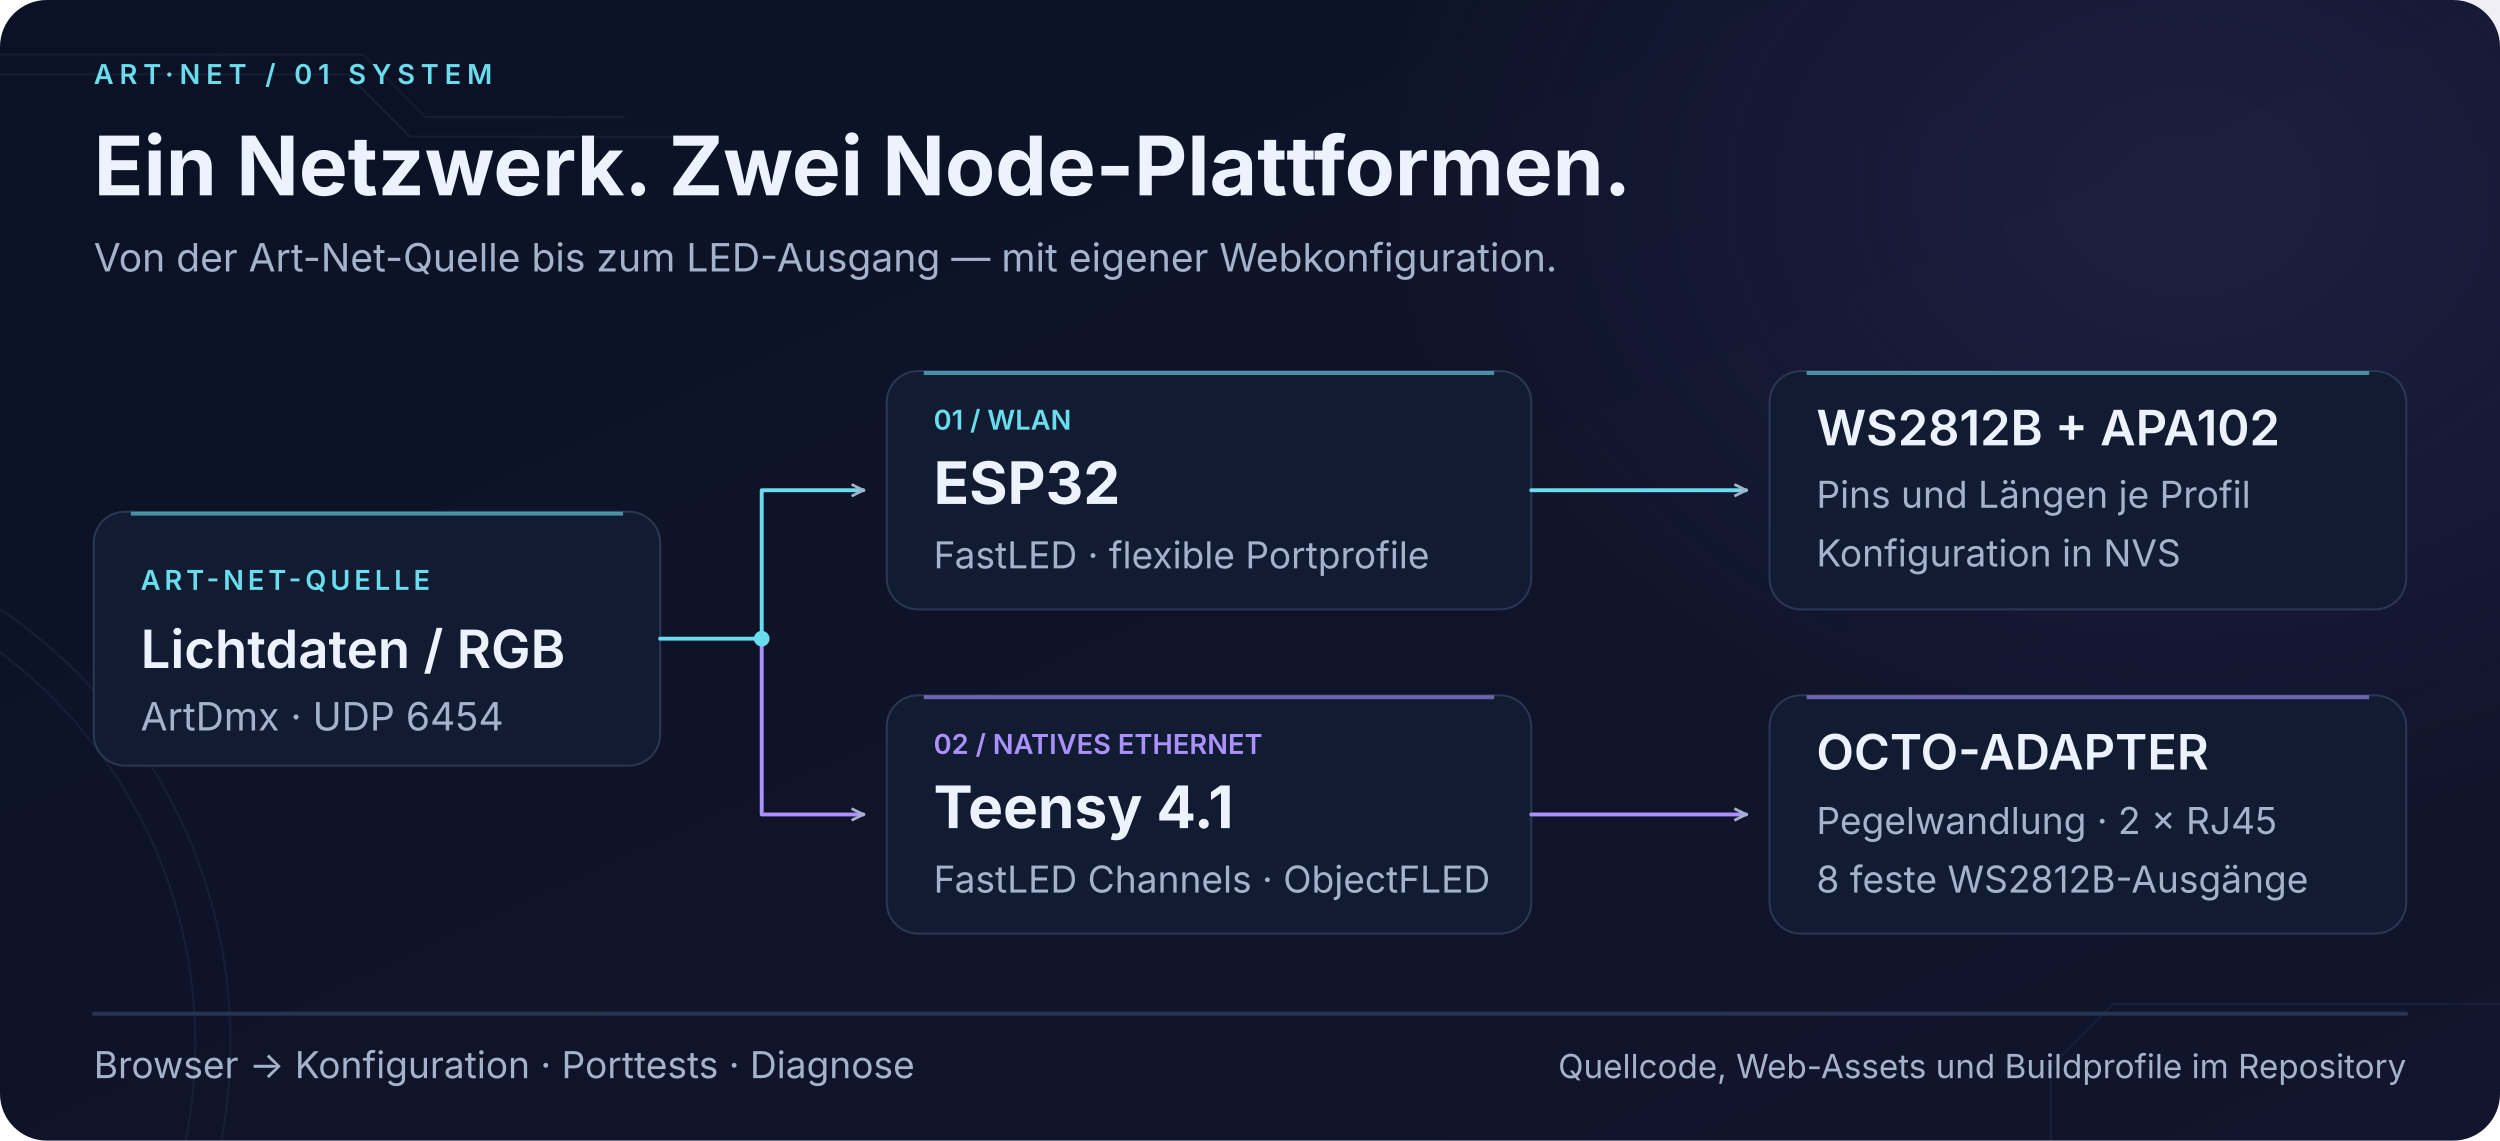
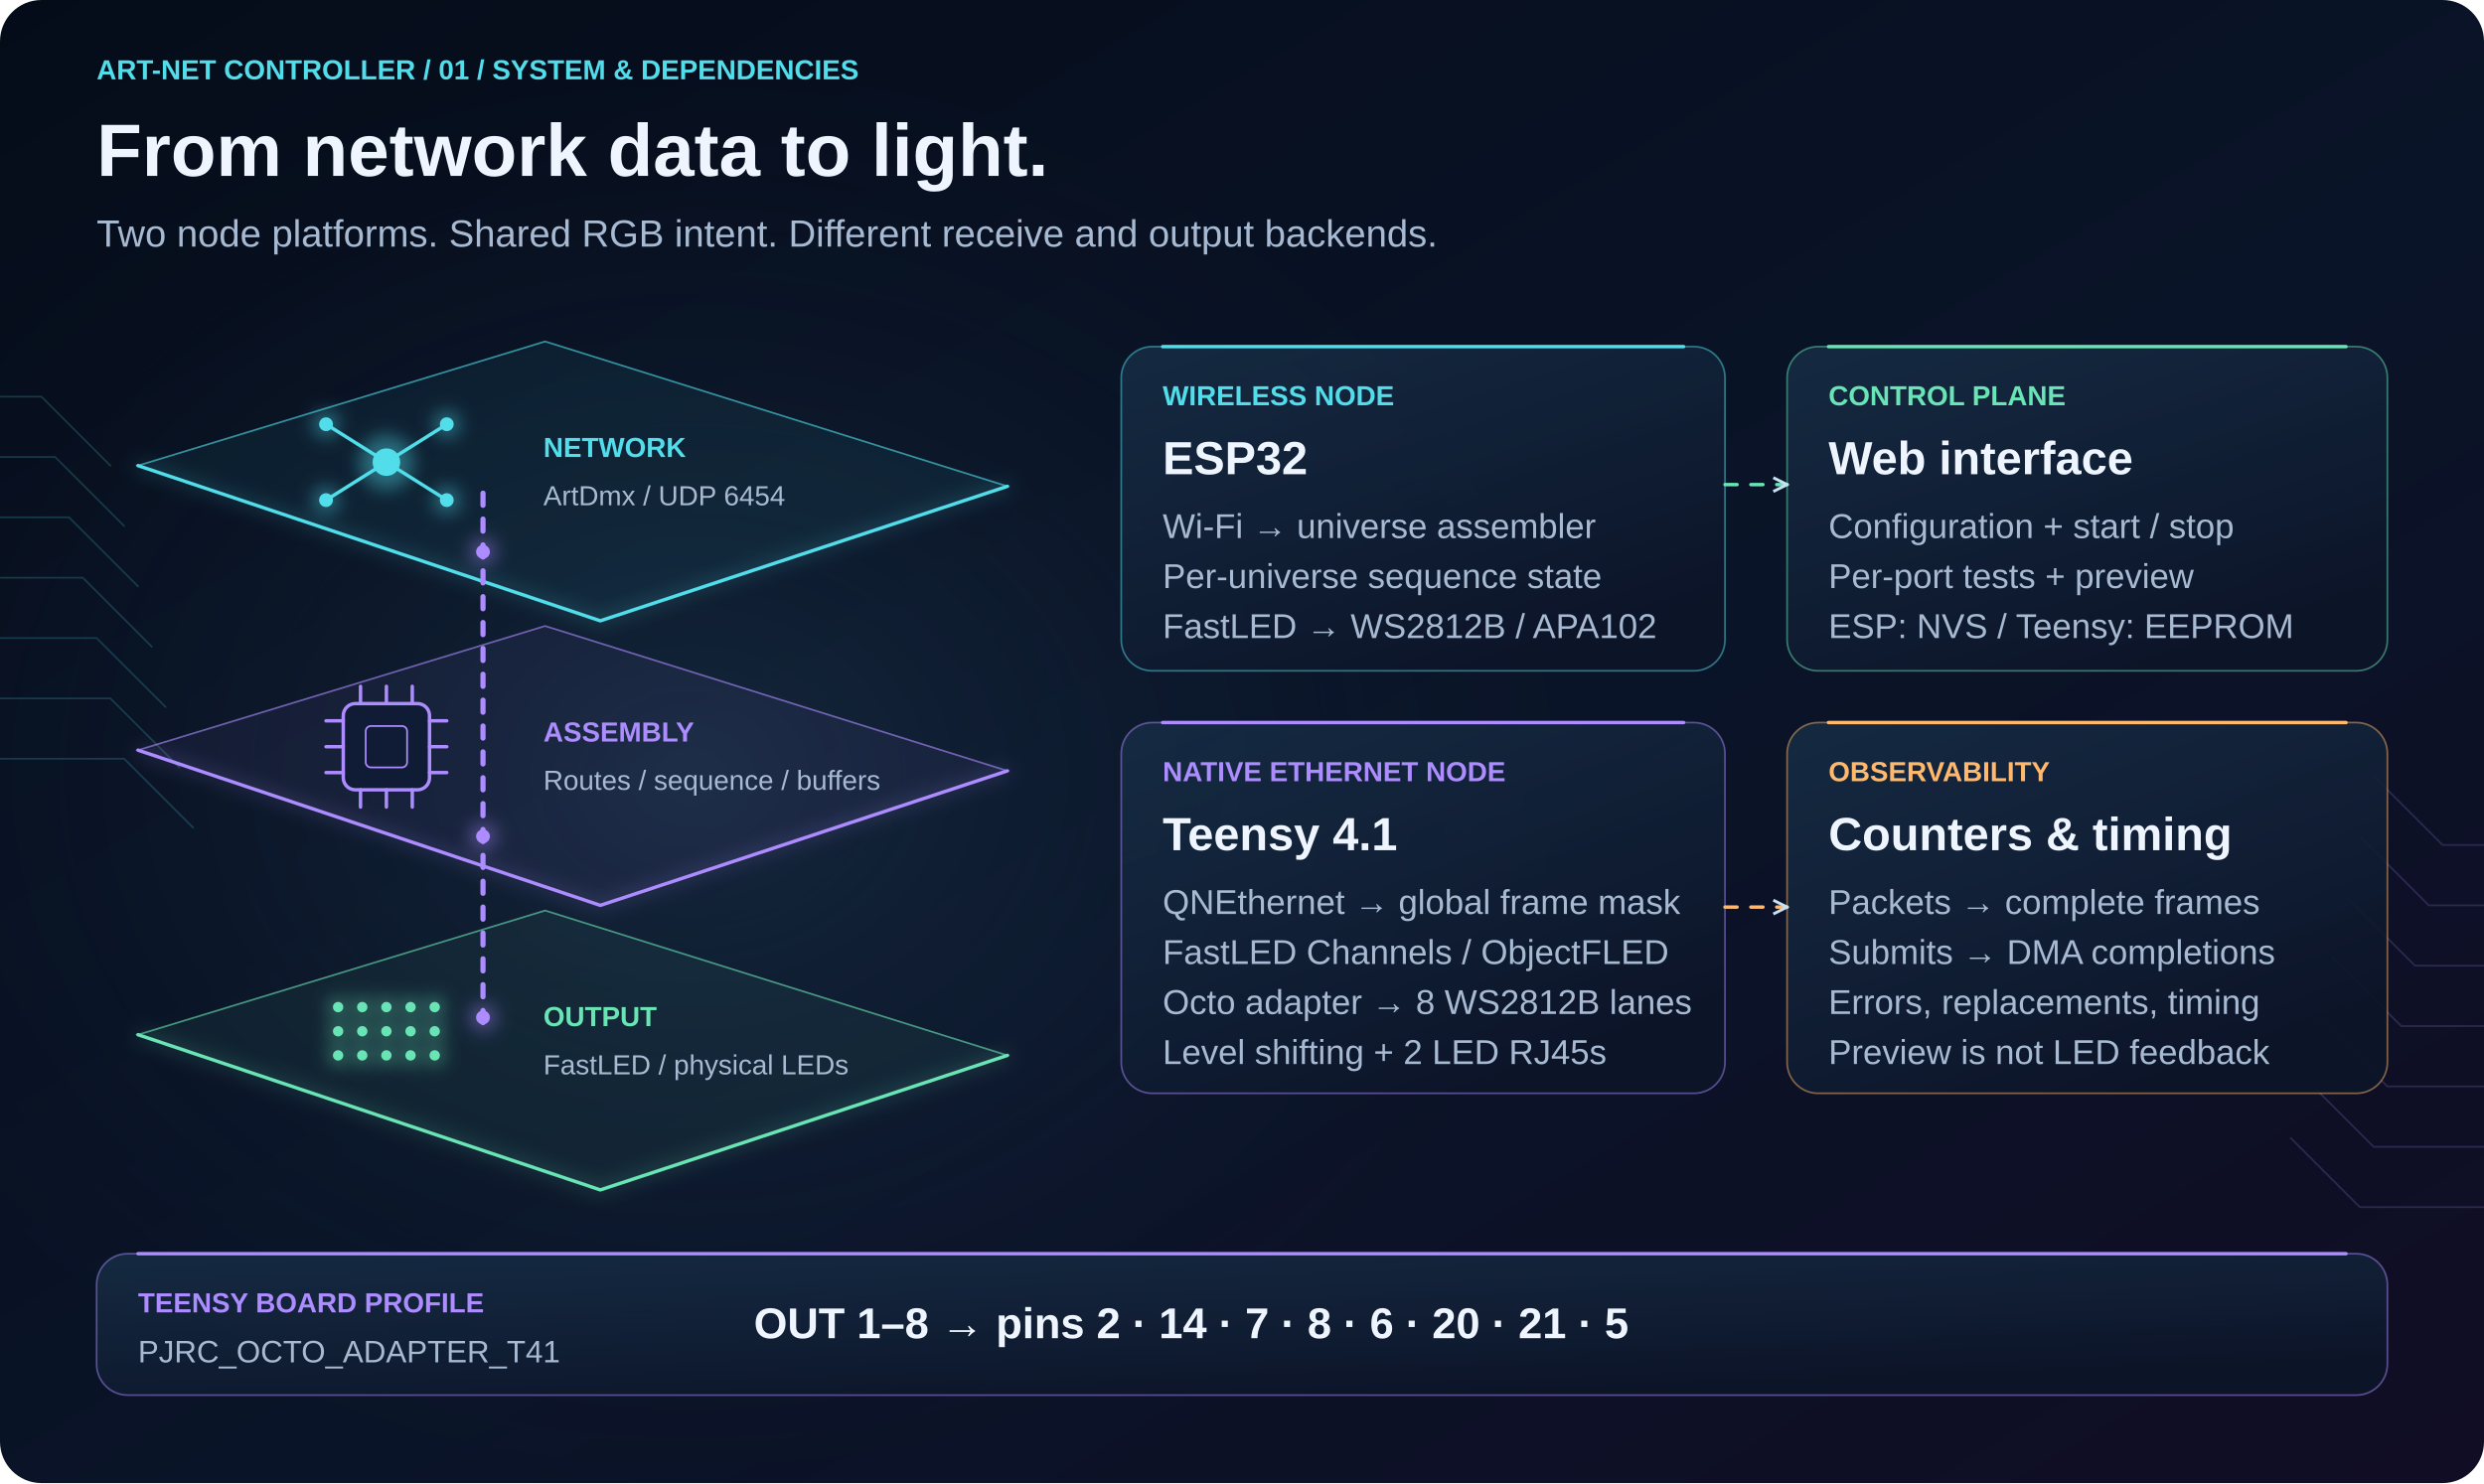
- <svg xmlns="http://www.w3.org/2000/svg" viewBox="0 0 1280 584" width="1280" height="584" role="img" aria-labelledby="title desc">
+ <svg xmlns="http://www.w3.org/2000/svg" width="1440" height="860" viewBox="0 0 1440 860" role="img" aria-labelledby="title desc">
  <defs>
    <linearGradient id="bg" x2="1" y2="1">
-       <stop stop-color="#0b1225" />
-       <stop offset="1" stop-color="#12152d" />
+       <stop stop-color="#050c19" />
+       <stop offset=".55" stop-color="#0a1428" />
+       <stop offset="1" stop-color="#100d24" />
    </linearGradient>
-     <radialGradient id="light">
-       <stop stop-color="#6053ad" stop-opacity=".18" />
-       <stop offset="1" stop-color="#6053ad" stop-opacity="0" />
+     <linearGradient id="glass" x2=".6" y2="1">
+       <stop stop-color="#172f48" stop-opacity=".78" />
+       <stop offset="1" stop-color="#0c1428" stop-opacity=".94" />
+     </linearGradient>
+     <radialGradient id="halo">
+       <stop stop-color="#305975" stop-opacity=".3" />
+       <stop offset="1" stop-color="#132139" stop-opacity="0" />
    </radialGradient>
-     <marker id="arrow" markerWidth="8" markerHeight="8" refX="7" refY="4" orient="auto" markerUnits="userSpaceOnUse">
-       <path d="M1 1 L7 4 L1 7" fill="none" stroke="#a4b3cb" stroke-width="1.4" />
+     <filter id="glow" x="-100%" y="-100%" width="300%" height="300%">
+       <feGaussianBlur stdDeviation="5" />
+     </filter>
+     <marker id="arrow" markerWidth="10" markerHeight="10" refX="9" refY="5" orient="auto" markerUnits="userSpaceOnUse">
+       <path d="M1 1 L9 5 L1 9" fill="none" stroke="#c7e1f3" stroke-width="1.7" />
    </marker>
  </defs>
-   <rect width="1280" height="584" rx="24" fill="url(#bg)" />
-   <ellipse cx="1120" cy="100" rx="420" ry="320" fill="url(#light)" />
-   <g fill="none" stroke="#738bcb" opacity=".09">
-     <path d="M0 28 H186 L218 60 H320" />
-     <path d="M0 38 H178 L210 70 H346" />
-     <path d="M1050 584 V546 L1082 514 H1280" />
-     <circle cx="-150" cy="534" r="250" />
-     <circle cx="-150" cy="534" r="268" />
+   <rect width="1440" height="860" rx="24" fill="url(#bg)" />
+   <ellipse cx="400" cy="450" rx="530" ry="420" fill="url(#halo)" />
+   <g opacity=".2">
+     <path d="M0 230 H24 L64 270" fill="none" stroke="#51ddea" stroke-width="1" stroke-linecap="round" stroke-linejoin="round" />
+     <path d="M1440 490 H1416 L1376 450" fill="none" stroke="#ac8cff" stroke-width="1" stroke-linecap="round" stroke-linejoin="round" />
+     <path d="M0 265 H32 L72 305" fill="none" stroke="#51ddea" stroke-width="1" stroke-linecap="round" stroke-linejoin="round" />
+     <path d="M1440 525 H1408 L1368 485" fill="none" stroke="#ac8cff" stroke-width="1" stroke-linecap="round" stroke-linejoin="round" />
+     <path d="M0 300 H40 L80 340" fill="none" stroke="#51ddea" stroke-width="1" stroke-linecap="round" stroke-linejoin="round" />
+     <path d="M1440 560 H1400 L1360 520" fill="none" stroke="#ac8cff" stroke-width="1" stroke-linecap="round" stroke-linejoin="round" />
+     <path d="M0 335 H48 L88 375" fill="none" stroke="#51ddea" stroke-width="1" stroke-linecap="round" stroke-linejoin="round" />
+     <path d="M1440 595 H1392 L1352 555" fill="none" stroke="#ac8cff" stroke-width="1" stroke-linecap="round" stroke-linejoin="round" />
+     <path d="M0 370 H56 L96 410" fill="none" stroke="#51ddea" stroke-width="1" stroke-linecap="round" stroke-linejoin="round" />
+     <path d="M1440 630 H1384 L1344 590" fill="none" stroke="#ac8cff" stroke-width="1" stroke-linecap="round" stroke-linejoin="round" />
+     <path d="M0 405 H64 L104 445" fill="none" stroke="#51ddea" stroke-width="1" stroke-linecap="round" stroke-linejoin="round" />
+     <path d="M1440 665 H1376 L1336 625" fill="none" stroke="#ac8cff" stroke-width="1" stroke-linecap="round" stroke-linejoin="round" />
+     <path d="M0 440 H72 L112 480" fill="none" stroke="#51ddea" stroke-width="1" stroke-linecap="round" stroke-linejoin="round" />
+     <path d="M1440 700 H1368 L1328 660" fill="none" stroke="#ac8cff" stroke-width="1" stroke-linecap="round" stroke-linejoin="round" />
  </g>
-   <g font-family="Segoe UI,Inter,Arial,sans-serif">
-     <text x="48" y="43" font-size="14" fill="#69dded" font-weight="600" letter-spacing="3">ART·NET   /   01  SYSTEM</text>
-     <text x="48" y="100" font-size="42" fill="#edf2ff" font-weight="650">Ein Netzwerk. Zwei Node-Plattformen.</text>
-     <text x="48" y="139" font-size="20" fill="#a4b3cb" font-weight="400">Von der Art-Net-Quelle bis zum LED-Ausgang — mit eigener Webkonfiguration.</text>
-     <rect x="48" y="262" width="290" height="130" rx="16" fill="#111c32" stroke="#2a3855" />
-     <path d="M67 263 H319" stroke="#69dded" stroke-opacity=".6" stroke-width="2" />
-     <text x="72" y="302" font-size="14" fill="#69dded" font-weight="600" letter-spacing="2">ART-NET-QUELLE</text>
-     <text x="72" y="342" font-size="27" fill="#edf2ff" font-weight="600">Lichtdaten / RGB</text>
-     <text x="72" y="374" font-size="20" fill="#a4b3cb" font-weight="400">ArtDmx · UDP 6454</text>
-     <path d="M338 327 H390 V251 H442" fill="none" stroke="#69dded" stroke-width="2" stroke-linecap="round" stroke-linejoin="round" marker-end="url(#arrow)" />
-     <path d="M390 327 V417 H442" fill="none" stroke="#aa91ff" stroke-width="2" stroke-linecap="round" stroke-linejoin="round" marker-end="url(#arrow)" />
-     <circle cx="390" cy="327" r="4" fill="#69dded" />
-     <rect x="454" y="190" width="330" height="122" rx="16" fill="#111c32" stroke="#2a3855" />
-     <path d="M473 191 H765" stroke="#69dded" stroke-opacity=".6" stroke-width="2" />
-     <text x="478" y="220" font-size="14" fill="#69dded" font-weight="600">01 / WLAN</text>
-     <text x="478" y="258" font-size="30" fill="#edf2ff" font-weight="650">ESP32</text>
-     <text x="478" y="291" font-size="19" fill="#a4b3cb" font-weight="400">FastLED · flexible Portprofile</text>
-     <rect x="454" y="356" width="330" height="122" rx="16" fill="#111c32" stroke="#2a3855" />
-     <path d="M473 357 H765" stroke="#aa91ff" stroke-opacity=".6" stroke-width="2" />
-     <text x="478" y="386" font-size="14" fill="#aa91ff" font-weight="600">02 / NATIVES ETHERNET</text>
-     <text x="478" y="424" font-size="30" fill="#edf2ff" font-weight="650">Teensy 4.1</text>
-     <text x="478" y="457" font-size="19" fill="#a4b3cb" font-weight="400">FastLED Channels · ObjectFLED</text>
-     <path d="M784 251 H894" fill="none" stroke="#69dded" stroke-width="2" stroke-linecap="round" stroke-linejoin="round" marker-end="url(#arrow)" />
-     <path d="M784 417 H894" fill="none" stroke="#aa91ff" stroke-width="2" stroke-linecap="round" stroke-linejoin="round" marker-end="url(#arrow)" />
-     <rect x="906" y="190" width="326" height="122" rx="16" fill="#111c32" stroke="#2a3855" />
-     <path d="M925 191 H1213" stroke="#69dded" stroke-opacity=".6" stroke-width="2" />
-     <text x="930" y="228" font-size="25" fill="#edf2ff" font-weight="600">WS2812B + APA102</text>
-     <text x="930" y="260" font-size="19" fill="#a4b3cb" font-weight="400">Pins und Längen je Profil</text>
-     <text x="930" y="290" font-size="19" fill="#a4b3cb" font-weight="400">Konfiguration in NVS</text>
-     <rect x="906" y="356" width="326" height="122" rx="16" fill="#111c32" stroke="#2a3855" />
-     <path d="M925 357 H1213" stroke="#aa91ff" stroke-opacity=".6" stroke-width="2" />
-     <text x="930" y="394" font-size="25" fill="#edf2ff" font-weight="600">OCTO-ADAPTER</text>
-     <text x="930" y="427" font-size="19" fill="#a4b3cb" font-weight="400">Pegelwandlung · 2 × RJ45</text>
-     <text x="930" y="457" font-size="19" fill="#a4b3cb" font-weight="400">8 feste WS2812B-Ausgänge</text>
-     <path d="M48 519 H1232" fill="none" stroke="#293451" stroke-width="2" stroke-linecap="round" stroke-linejoin="round" />
-     <text x="48" y="552" font-size="19" fill="#a4b3cb" font-weight="400">Browser → Konfiguration · Porttests · Diagnose</text>
-     <text x="1232" y="552" font-size="17" fill="#a4b3cb" font-weight="400" text-anchor="end">Quellcode, Web-Assets und Buildprofile im Repository</text>
+   <g font-family="Segoe UI,Arial,sans-serif">
+     <text x="56" y="46" font-size="16" fill="#51ddea" font-weight="650" text-anchor="start">ART-NET CONTROLLER   /   01 / SYSTEM &amp; DEPENDENCIES</text>
+     <text x="56" y="102" font-size="43" fill="#eef5ff" font-weight="650" text-anchor="start">From network data to light.</text>
+     <text x="56" y="143" font-size="22" fill="#a7bad2" font-weight="400" text-anchor="start">Two node platforms. Shared RGB intent. Different receive and output backends.</text>
+     <polygon points="80,270 316,198 584,282 348,360" fill="#51ddea" fill-opacity=".06" stroke="#51ddea" stroke-opacity=".6" />
+     <path d="M80 270 L348 360 L584 282" fill="none" stroke="#51ddea" stroke-width="2" stroke-linecap="round" stroke-linejoin="round" opacity=".5" filter="url(#glow)" />
+     <path d="M80 270 L348 360 L584 282" fill="none" stroke="#51ddea" stroke-width="2" stroke-linecap="round" stroke-linejoin="round" />
+     <path d="M224 268 L189 246" fill="none" stroke="#51ddea" stroke-width="2" stroke-linecap="round" stroke-linejoin="round" />
+     <circle cx="189" cy="246" r="8" fill="#51ddea" opacity=".4" filter="url(#glow)" />
+     <circle cx="189" cy="246" r="4" fill="#51ddea" />
+     <path d="M224 268 L259 246" fill="none" stroke="#51ddea" stroke-width="2" stroke-linecap="round" stroke-linejoin="round" />
+     <circle cx="259" cy="246" r="8" fill="#51ddea" opacity=".4" filter="url(#glow)" />
+     <circle cx="259" cy="246" r="4" fill="#51ddea" />
+     <path d="M224 268 L189 290" fill="none" stroke="#51ddea" stroke-width="2" stroke-linecap="round" stroke-linejoin="round" />
+     <circle cx="189" cy="290" r="8" fill="#51ddea" opacity=".4" filter="url(#glow)" />
+     <circle cx="189" cy="290" r="4" fill="#51ddea" />
+     <path d="M224 268 L259 290" fill="none" stroke="#51ddea" stroke-width="2" stroke-linecap="round" stroke-linejoin="round" />
+     <circle cx="259" cy="290" r="8" fill="#51ddea" opacity=".4" filter="url(#glow)" />
+     <circle cx="259" cy="290" r="4" fill="#51ddea" />
+     <circle cx="224" cy="268" r="16" fill="#51ddea" opacity=".4" filter="url(#glow)" />
+     <circle cx="224" cy="268" r="8" fill="#51ddea" />
+     <text x="315" y="265" font-size="16" fill="#51ddea" font-weight="650" text-anchor="start">NETWORK</text>
+     <text x="315" y="293" font-size="16" fill="#a7bad2" font-weight="400" text-anchor="start">ArtDmx / UDP 6454</text>
+     <polygon points="80,435 316,363 584,447 348,525" fill="#ac8cff" fill-opacity=".06" stroke="#ac8cff" stroke-opacity=".6" />
+     <path d="M80 435 L348 525 L584 447" fill="none" stroke="#ac8cff" stroke-width="2" stroke-linecap="round" stroke-linejoin="round" opacity=".5" filter="url(#glow)" />
+     <path d="M80 435 L348 525 L584 447" fill="none" stroke="#ac8cff" stroke-width="2" stroke-linecap="round" stroke-linejoin="round" />
+     <rect x="199" y="408" width="50" height="50" rx="7" fill="#101c35" stroke="#ac8cff" stroke-width="2" />
+     <path d="M209 398 v10 M209 458 v10 M189 418 h10 M249 418 h10" fill="none" stroke="#ac8cff" stroke-width="2" stroke-linecap="round" stroke-linejoin="round" />
+     <path d="M224 398 v10 M224 458 v10 M189 433 h10 M249 433 h10" fill="none" stroke="#ac8cff" stroke-width="2" stroke-linecap="round" stroke-linejoin="round" />
+     <path d="M239 398 v10 M239 458 v10 M189 448 h10 M249 448 h10" fill="none" stroke="#ac8cff" stroke-width="2" stroke-linecap="round" stroke-linejoin="round" />
+     <rect x="212" y="421" width="24" height="24" rx="3" fill="none" stroke="#ac8cff" />
+     <text x="315" y="430" font-size="16" fill="#ac8cff" font-weight="650" text-anchor="start">ASSEMBLY</text>
+     <text x="315" y="458" font-size="16" fill="#a7bad2" font-weight="400" text-anchor="start">Routes / sequence / buffers</text>
+     <polygon points="80,600 316,528 584,612 348,690" fill="#69e4b5" fill-opacity=".06" stroke="#69e4b5" stroke-opacity=".6" />
+     <path d="M80 600 L348 690 L584 612" fill="none" stroke="#69e4b5" stroke-width="2" stroke-linecap="round" stroke-linejoin="round" opacity=".5" filter="url(#glow)" />
+     <path d="M80 600 L348 690 L584 612" fill="none" stroke="#69e4b5" stroke-width="2" stroke-linecap="round" stroke-linejoin="round" />
+     <circle cx="196" cy="584" r="6" fill="#69e4b5" opacity=".4" filter="url(#glow)" />
+     <circle cx="196" cy="584" r="3" fill="#69e4b5" />
+     <circle cx="210" cy="584" r="6" fill="#69e4b5" opacity=".4" filter="url(#glow)" />
+     <circle cx="210" cy="584" r="3" fill="#69e4b5" />
+     <circle cx="224" cy="584" r="6" fill="#69e4b5" opacity=".4" filter="url(#glow)" />
+     <circle cx="224" cy="584" r="3" fill="#69e4b5" />
+     <circle cx="238" cy="584" r="6" fill="#69e4b5" opacity=".4" filter="url(#glow)" />
+     <circle cx="238" cy="584" r="3" fill="#69e4b5" />
+     <circle cx="252" cy="584" r="6" fill="#69e4b5" opacity=".4" filter="url(#glow)" />
+     <circle cx="252" cy="584" r="3" fill="#69e4b5" />
+     <circle cx="196" cy="598" r="6" fill="#69e4b5" opacity=".4" filter="url(#glow)" />
+     <circle cx="196" cy="598" r="3" fill="#69e4b5" />
+     <circle cx="210" cy="598" r="6" fill="#69e4b5" opacity=".4" filter="url(#glow)" />
+     <circle cx="210" cy="598" r="3" fill="#69e4b5" />
+     <circle cx="224" cy="598" r="6" fill="#69e4b5" opacity=".4" filter="url(#glow)" />
+     <circle cx="224" cy="598" r="3" fill="#69e4b5" />
+     <circle cx="238" cy="598" r="6" fill="#69e4b5" opacity=".4" filter="url(#glow)" />
+     <circle cx="238" cy="598" r="3" fill="#69e4b5" />
+     <circle cx="252" cy="598" r="6" fill="#69e4b5" opacity=".4" filter="url(#glow)" />
+     <circle cx="252" cy="598" r="3" fill="#69e4b5" />
+     <circle cx="196" cy="612" r="6" fill="#69e4b5" opacity=".4" filter="url(#glow)" />
+     <circle cx="196" cy="612" r="3" fill="#69e4b5" />
+     <circle cx="210" cy="612" r="6" fill="#69e4b5" opacity=".4" filter="url(#glow)" />
+     <circle cx="210" cy="612" r="3" fill="#69e4b5" />
+     <circle cx="224" cy="612" r="6" fill="#69e4b5" opacity=".4" filter="url(#glow)" />
+     <circle cx="224" cy="612" r="3" fill="#69e4b5" />
+     <circle cx="238" cy="612" r="6" fill="#69e4b5" opacity=".4" filter="url(#glow)" />
+     <circle cx="238" cy="612" r="3" fill="#69e4b5" />
+     <circle cx="252" cy="612" r="6" fill="#69e4b5" opacity=".4" filter="url(#glow)" />
+     <circle cx="252" cy="612" r="3" fill="#69e4b5" />
+     <text x="315" y="595" font-size="16" fill="#69e4b5" font-weight="650" text-anchor="start">OUTPUT</text>
+     <text x="315" y="623" font-size="16" fill="#a7bad2" font-weight="400" text-anchor="start">FastLED / physical LEDs</text>
+     <path d="M280 286 V598" fill="none" stroke="#ac8cff" stroke-width="3" stroke-linecap="round" stroke-linejoin="round" opacity=".5" filter="url(#glow)" />
+     <path d="M280 286 V598" fill="none" stroke="#ac8cff" stroke-width="3" stroke-linecap="round" stroke-linejoin="round" stroke-dasharray="7 8" />
+     <circle cx="280" cy="320" r="8" fill="#ac8cff" opacity=".4" filter="url(#glow)" />
+     <circle cx="280" cy="320" r="4" fill="#ac8cff" />
+     <circle cx="280" cy="485" r="8" fill="#ac8cff" opacity=".4" filter="url(#glow)" />
+     <circle cx="280" cy="485" r="4" fill="#ac8cff" />
+     <circle cx="280" cy="590" r="8" fill="#ac8cff" opacity=".4" filter="url(#glow)" />
+     <circle cx="280" cy="590" r="4" fill="#ac8cff" />
+     <rect x="650" y="201" width="350" height="188" rx="18" fill="url(#glass)" stroke="#51ddea" stroke-opacity=".48" />
+     <path d="M674 201 H976" fill="none" stroke="#51ddea" stroke-width="2" stroke-linecap="round" stroke-linejoin="round" opacity=".5" filter="url(#glow)" />
+     <path d="M674 201 H976" fill="none" stroke="#51ddea" stroke-width="2" stroke-linecap="round" stroke-linejoin="round" />
+     <text x="674" y="235" font-size="16" fill="#51ddea" font-weight="650" text-anchor="start">WIRELESS NODE</text>
+     <text x="674" y="275" font-size="27" fill="#eef5ff" font-weight="600" text-anchor="start">ESP32</text>
+     <text x="674" y="312" font-size="20" fill="#a7bad2" font-weight="400" text-anchor="start">Wi-Fi → universe assembler</text>
+     <text x="674" y="341" font-size="20" fill="#a7bad2" font-weight="400" text-anchor="start">Per-universe sequence state</text>
+     <text x="674" y="370" font-size="20" fill="#a7bad2" font-weight="400" text-anchor="start">FastLED → WS2812B / APA102</text>
+     <rect x="650" y="419" width="350" height="215" rx="18" fill="url(#glass)" stroke="#ac8cff" stroke-opacity=".48" />
+     <path d="M674 419 H976" fill="none" stroke="#ac8cff" stroke-width="2" stroke-linecap="round" stroke-linejoin="round" opacity=".5" filter="url(#glow)" />
+     <path d="M674 419 H976" fill="none" stroke="#ac8cff" stroke-width="2" stroke-linecap="round" stroke-linejoin="round" />
+     <text x="674" y="453" font-size="16" fill="#ac8cff" font-weight="650" text-anchor="start">NATIVE ETHERNET NODE</text>
+     <text x="674" y="493" font-size="27" fill="#eef5ff" font-weight="600" text-anchor="start">Teensy 4.1</text>
+     <text x="674" y="530" font-size="20" fill="#a7bad2" font-weight="400" text-anchor="start">QNEthernet → global frame mask</text>
+     <text x="674" y="559" font-size="20" fill="#a7bad2" font-weight="400" text-anchor="start">FastLED Channels / ObjectFLED</text>
+     <text x="674" y="588" font-size="20" fill="#a7bad2" font-weight="400" text-anchor="start">Octo adapter → 8 WS2812B lanes</text>
+     <text x="674" y="617" font-size="20" fill="#a7bad2" font-weight="400" text-anchor="start">Level shifting + 2 LED RJ45s</text>
+     <rect x="1036" y="201" width="348" height="188" rx="18" fill="url(#glass)" stroke="#69e4b5" stroke-opacity=".48" />
+     <path d="M1060 201 H1360" fill="none" stroke="#69e4b5" stroke-width="2" stroke-linecap="round" stroke-linejoin="round" opacity=".5" filter="url(#glow)" />
+     <path d="M1060 201 H1360" fill="none" stroke="#69e4b5" stroke-width="2" stroke-linecap="round" stroke-linejoin="round" />
+     <text x="1060" y="235" font-size="16" fill="#69e4b5" font-weight="650" text-anchor="start">CONTROL PLANE</text>
+     <text x="1060" y="275" font-size="27" fill="#eef5ff" font-weight="600" text-anchor="start">Web interface</text>
+     <text x="1060" y="312" font-size="20" fill="#a7bad2" font-weight="400" text-anchor="start">Configuration + start / stop</text>
+     <text x="1060" y="341" font-size="20" fill="#a7bad2" font-weight="400" text-anchor="start">Per-port tests + preview</text>
+     <text x="1060" y="370" font-size="20" fill="#a7bad2" font-weight="400" text-anchor="start">ESP: NVS / Teensy: EEPROM</text>
+     <rect x="1036" y="419" width="348" height="215" rx="18" fill="url(#glass)" stroke="#ffb86c" stroke-opacity=".48" />
+     <path d="M1060 419 H1360" fill="none" stroke="#ffb86c" stroke-width="2" stroke-linecap="round" stroke-linejoin="round" opacity=".5" filter="url(#glow)" />
+     <path d="M1060 419 H1360" fill="none" stroke="#ffb86c" stroke-width="2" stroke-linecap="round" stroke-linejoin="round" />
+     <text x="1060" y="453" font-size="16" fill="#ffb86c" font-weight="650" text-anchor="start">OBSERVABILITY</text>
+     <text x="1060" y="493" font-size="27" fill="#eef5ff" font-weight="600" text-anchor="start">Counters &amp; timing</text>
+     <text x="1060" y="530" font-size="20" fill="#a7bad2" font-weight="400" text-anchor="start">Packets → complete frames</text>
+     <text x="1060" y="559" font-size="20" fill="#a7bad2" font-weight="400" text-anchor="start">Submits → DMA completions</text>
+     <text x="1060" y="588" font-size="20" fill="#a7bad2" font-weight="400" text-anchor="start">Errors, replacements, timing</text>
+     <text x="1060" y="617" font-size="20" fill="#a7bad2" font-weight="400" text-anchor="start">Preview is not LED feedback</text>
+     <path d="M1000 281 H1036" fill="none" stroke="#69e4b5" stroke-width="2" stroke-linecap="round" stroke-linejoin="round" opacity=".5" filter="url(#glow)" />
+     <path d="M1000 281 H1036" fill="none" stroke="#69e4b5" stroke-width="2" stroke-linecap="round" stroke-linejoin="round" stroke-dasharray="7 8" marker-end="url(#arrow)" />
+     <path d="M1000 526 H1036" fill="none" stroke="#ffb86c" stroke-width="2" stroke-linecap="round" stroke-linejoin="round" opacity=".5" filter="url(#glow)" />
+     <path d="M1000 526 H1036" fill="none" stroke="#ffb86c" stroke-width="2" stroke-linecap="round" stroke-linejoin="round" stroke-dasharray="7 8" marker-end="url(#arrow)" />
+     <rect x="56" y="727" width="1328" height="82" rx="18" fill="url(#glass)" stroke="#ac8cff" stroke-opacity=".48" />
+     <path d="M80 727 H1360" fill="none" stroke="#ac8cff" stroke-width="2" stroke-linecap="round" stroke-linejoin="round" opacity=".5" filter="url(#glow)" />
+     <path d="M80 727 H1360" fill="none" stroke="#ac8cff" stroke-width="2" stroke-linecap="round" stroke-linejoin="round" />
+     <text x="80" y="761" font-size="16" fill="#ac8cff" font-weight="650" text-anchor="start">TEENSY BOARD PROFILE</text>
+     <text x="80" y="790" font-size="18" fill="#a7bad2" font-weight="400" text-anchor="start">PJRC_OCTO_ADAPTER_T41</text>
+     <text x="437" y="776" font-size="25" fill="#eef5ff" font-weight="600" text-anchor="start">OUT 1–8 → pins 2 · 14 · 7 · 8 · 6 · 20 · 21 · 5</text>
  </g>
</svg>
